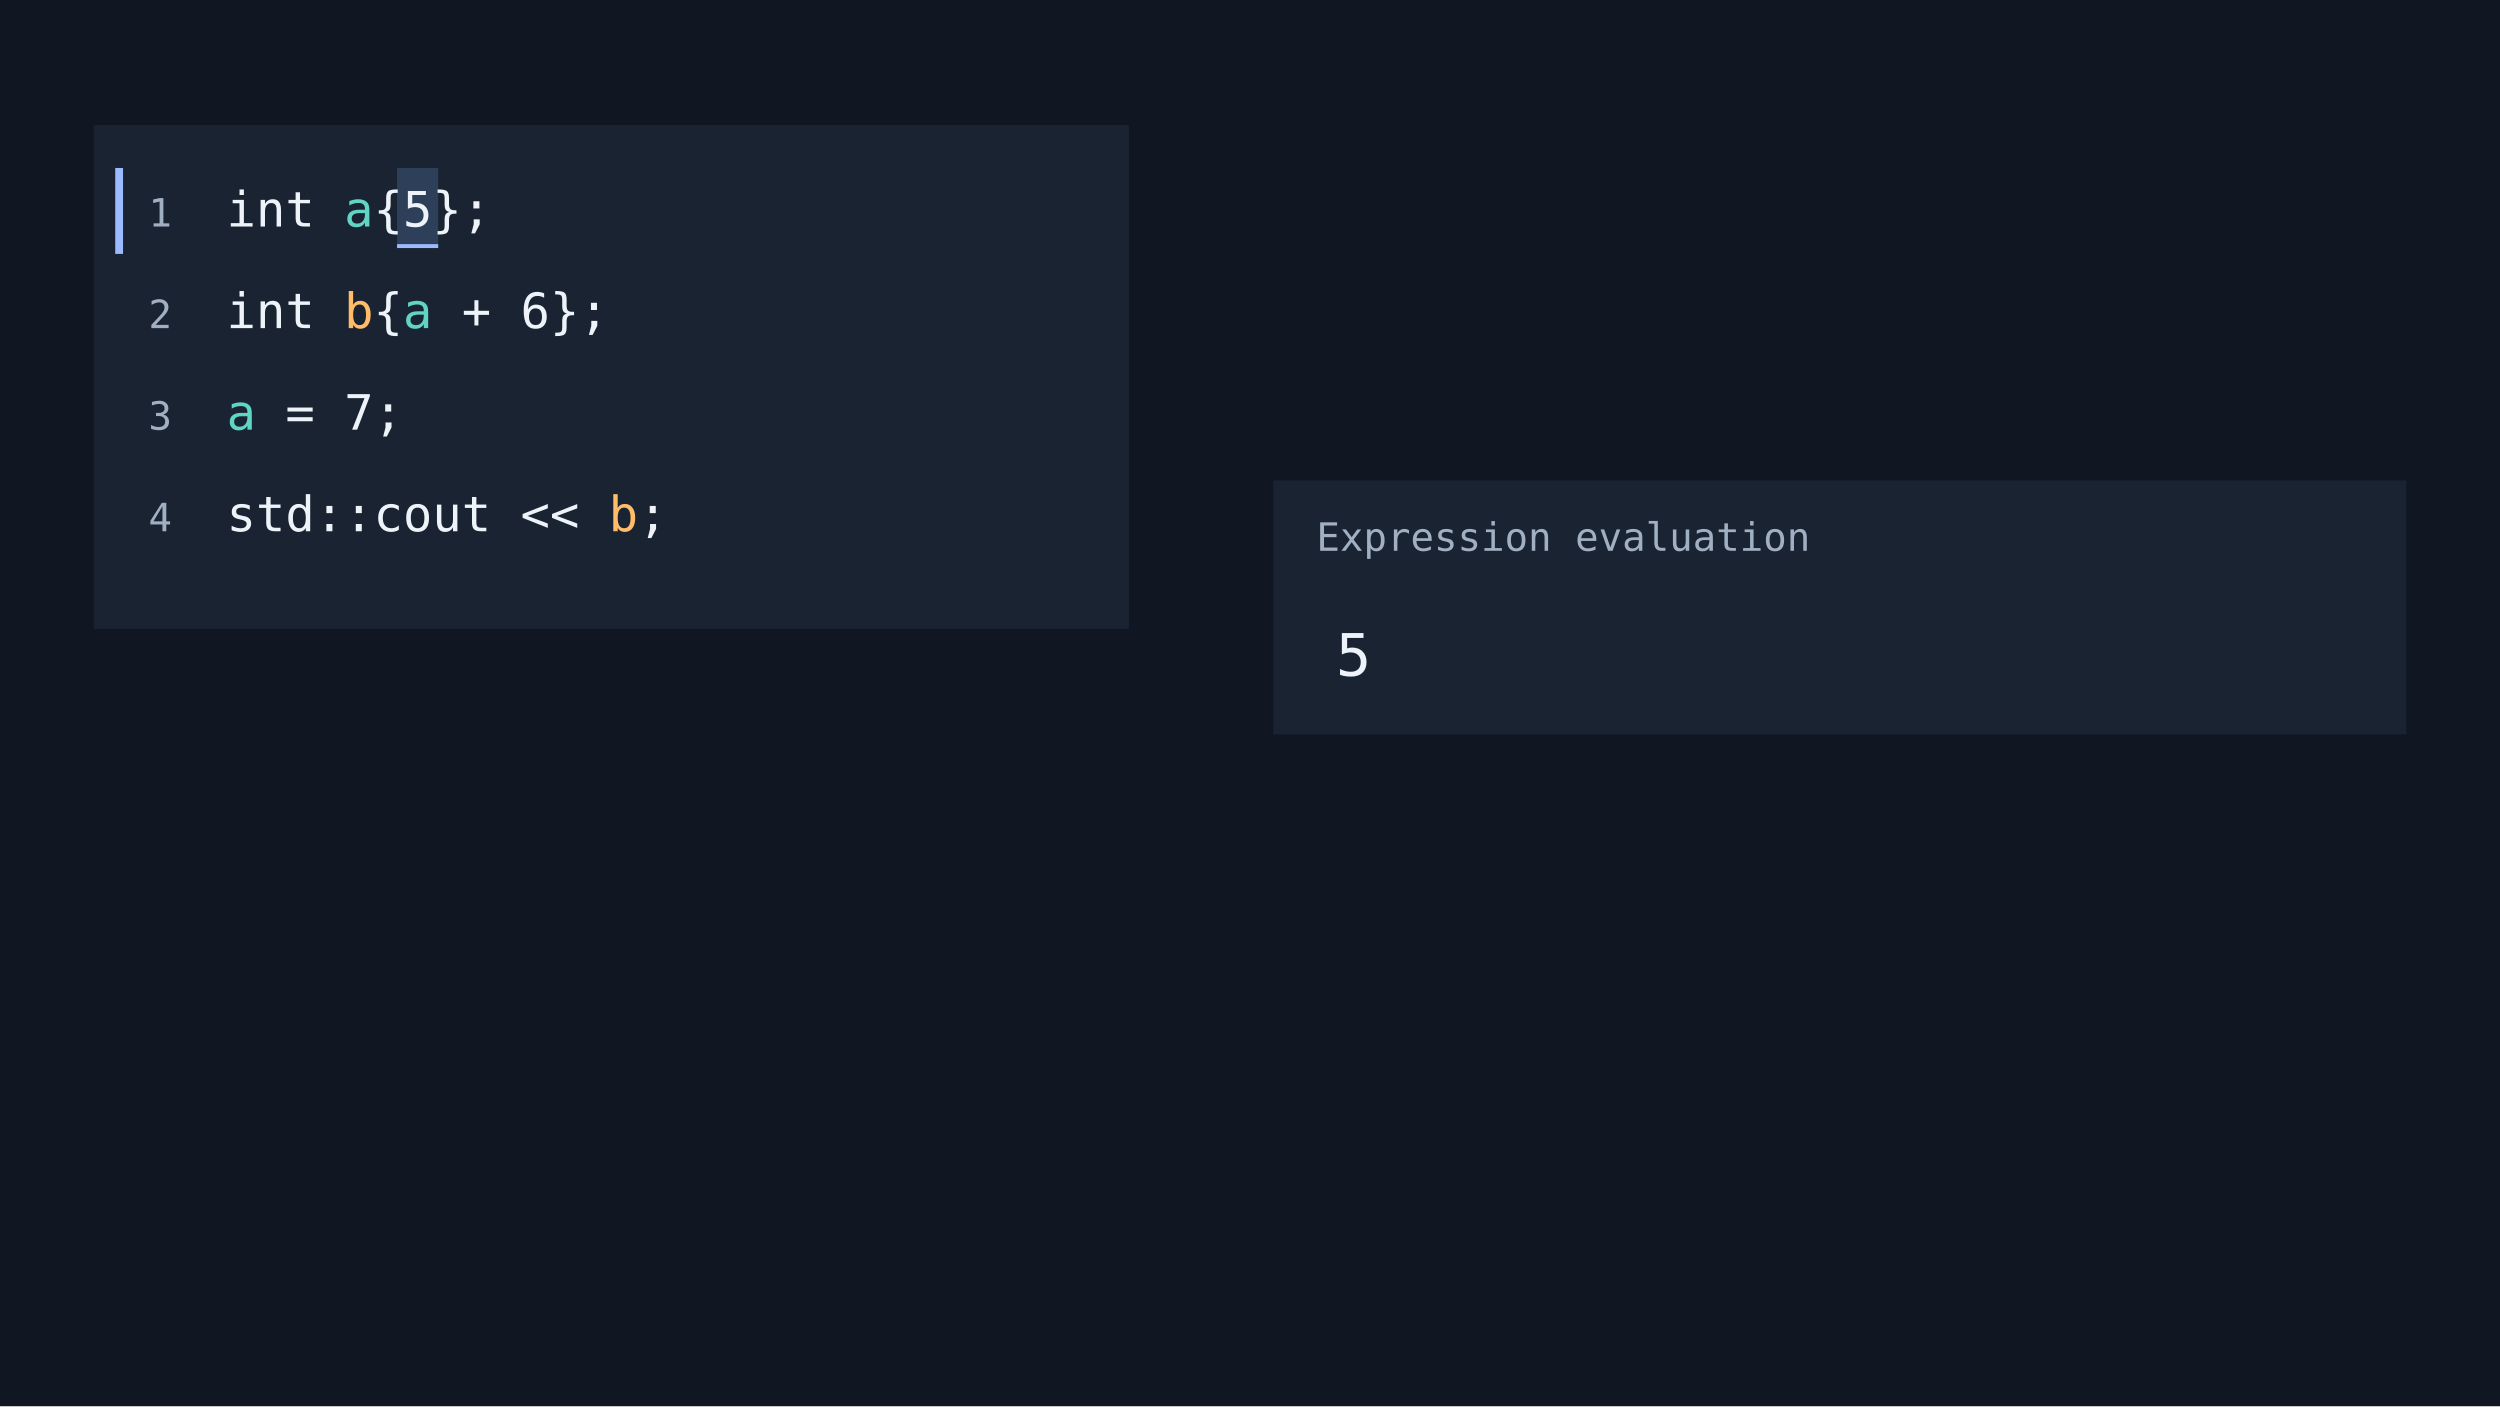
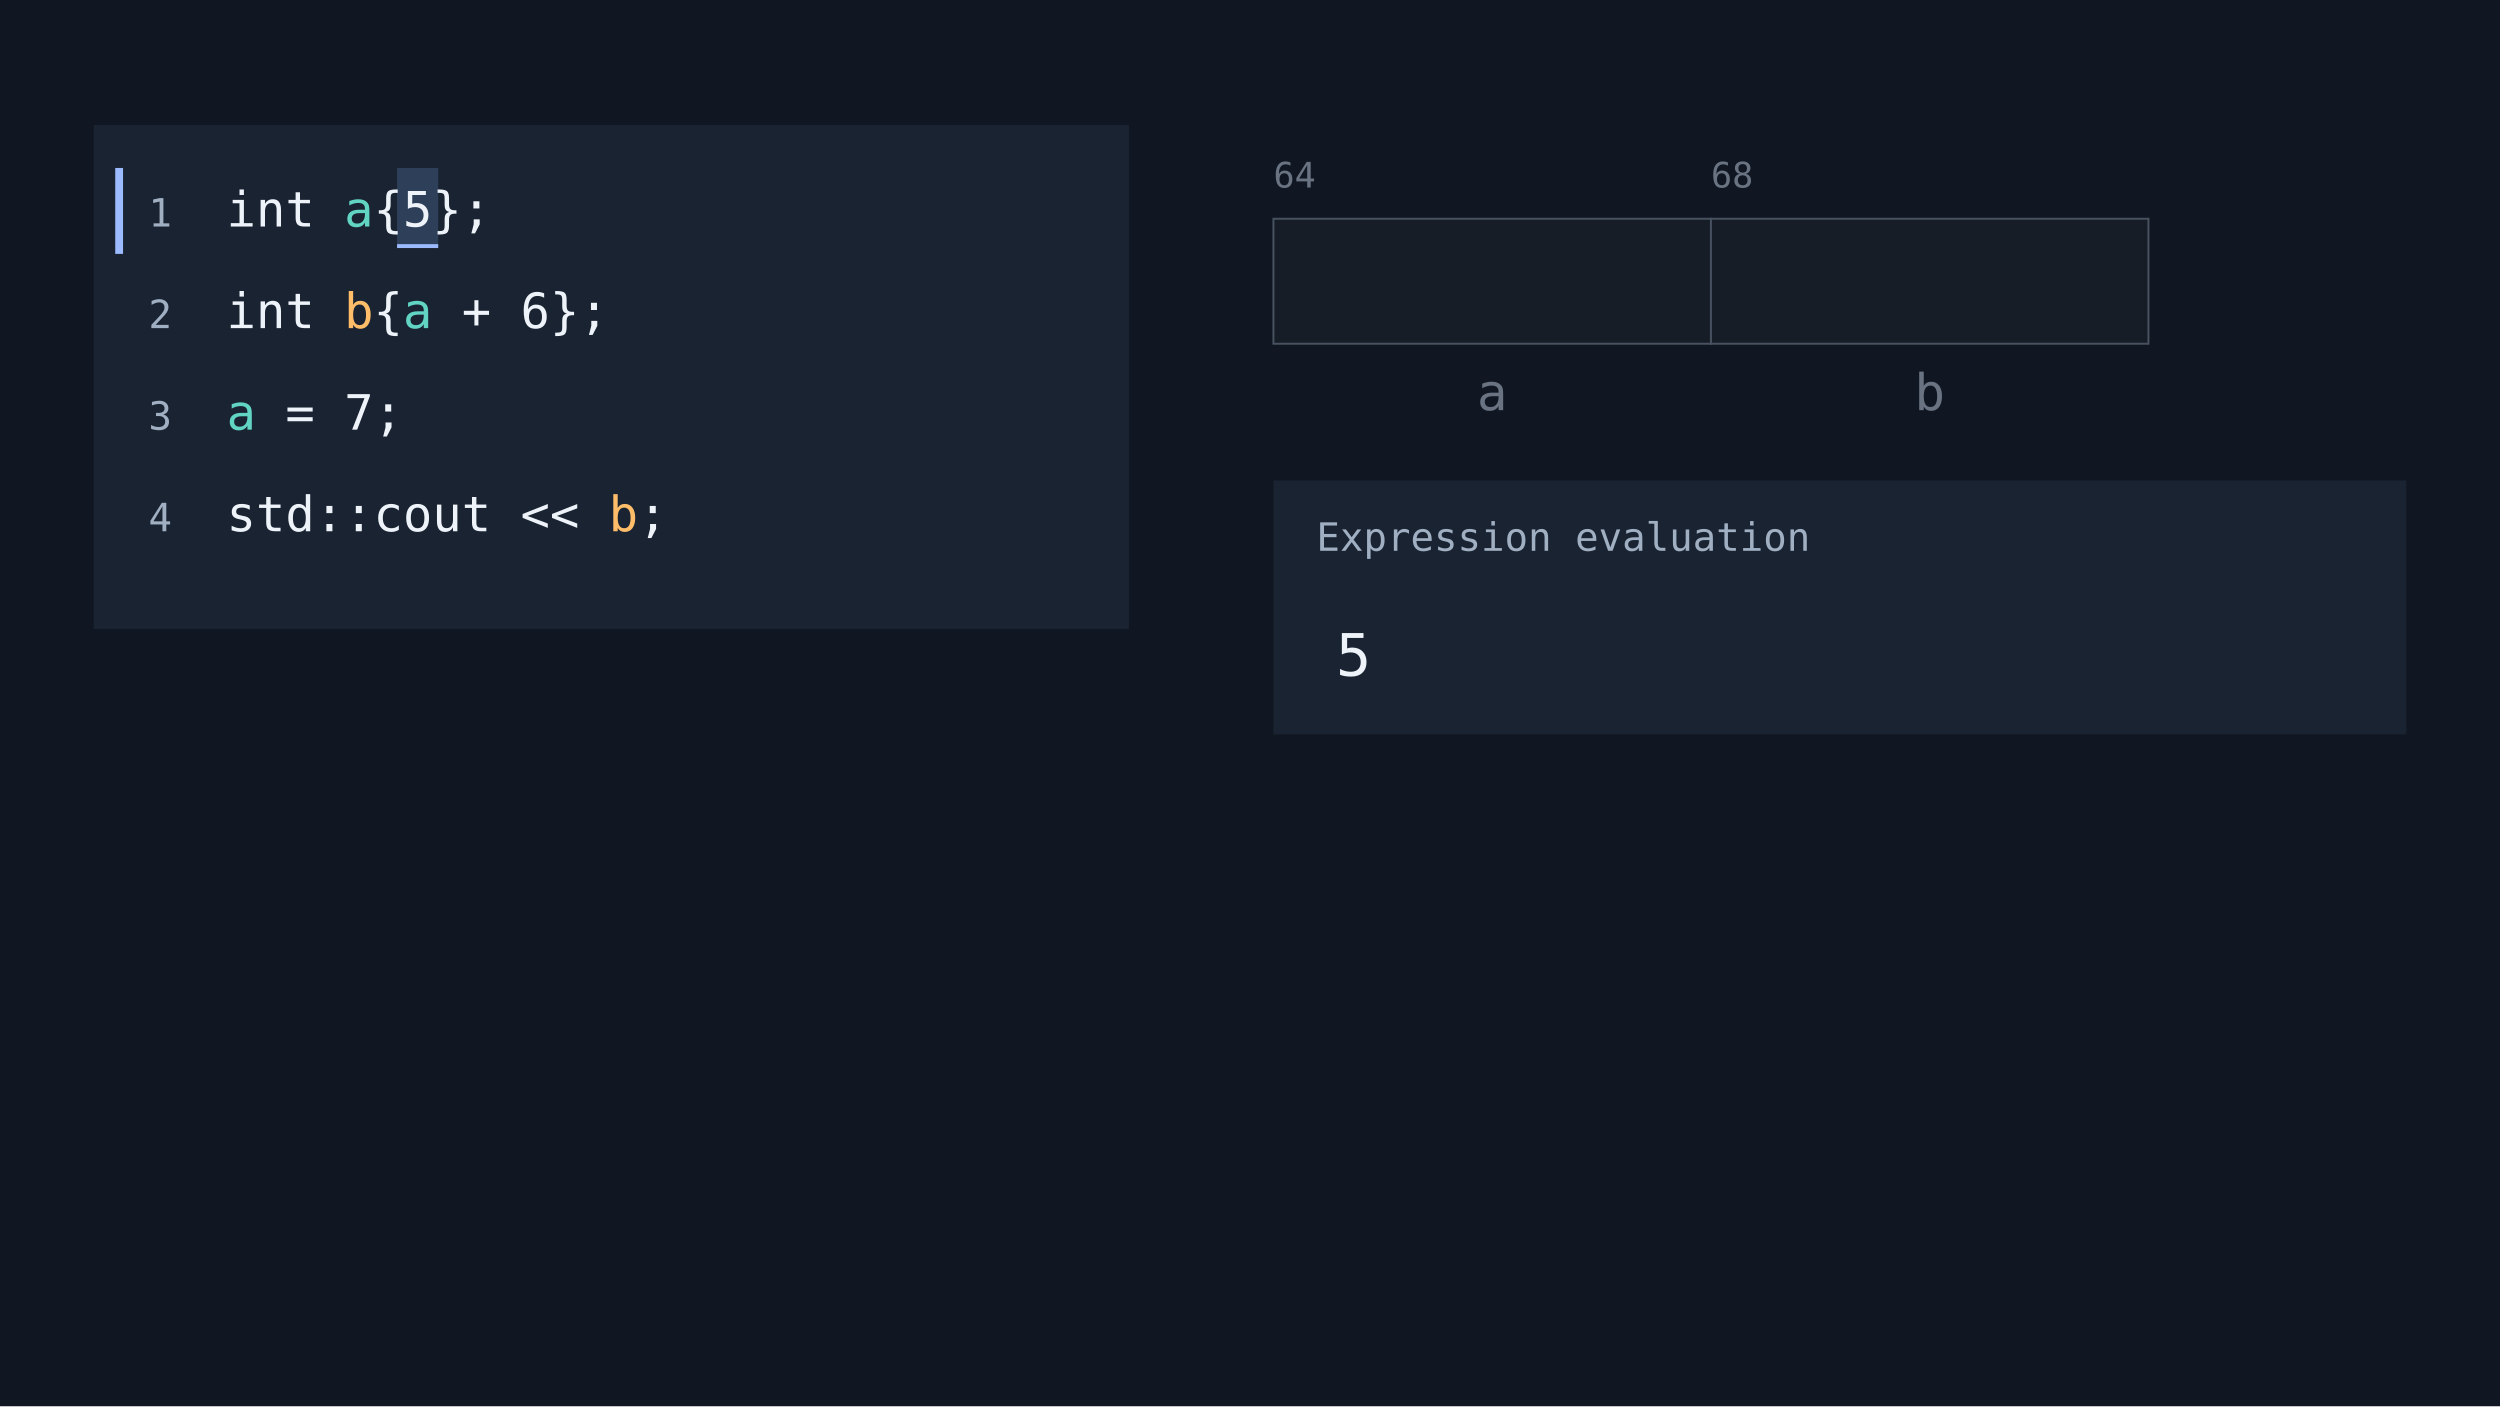
<svg xmlns="http://www.w3.org/2000/svg" viewBox="0 0 1280 720" width="1280" height="720" role="img">
  <rect x="0" y="0" width="1280" height="720" fill="#101722" stroke="none" stroke-width="1" />
  <rect x="48" y="64" width="530" height="258" fill="#192331" stroke="none" stroke-width="1" />
  <rect x="652" y="246" width="580" height="130" fill="#192331" stroke="none" stroke-width="1" />
  <text x="674" y="282" font-family="DejaVu Sans Mono,monospace" font-size="20" fill="#a0afc2" xml:space="preserve">Expression evaluation</text>
  <text x="684" y="346" font-family="DejaVu Sans Mono,monospace" font-size="30" fill="#eef3fa" xml:space="preserve">5</text>
  <rect x="59" y="86" width="4" height="44" fill="#9cbaff" stroke="none" stroke-width="1" />
  <rect x="203.3" y="86" width="21.05" height="40" fill="#2e4059" stroke="none" stroke-width="1" />
  <line x1="203.3" y1="126" x2="224.35" y2="126" stroke="#9cbaff" stroke-width="2" />
  <text x="76" y="116" font-family="DejaVu Sans Mono,monospace" font-size="20" fill="#a0afc2" xml:space="preserve">1</text>
  <text x="116.0" y="116" font-family="DejaVu Sans Mono,monospace" font-size="25" fill="#eef3fa" xml:space="preserve">int</text>
  <text x="161.15" y="116" font-family="DejaVu Sans Mono,monospace" font-size="25" fill="#eef3fa" xml:space="preserve"> </text>
  <text x="176.2" y="116" font-family="DejaVu Sans Mono,monospace" font-size="25" fill="#61d4c4" xml:space="preserve">a</text>
  <text x="191.25" y="116" font-family="DejaVu Sans Mono,monospace" font-size="25" fill="#eef3fa" xml:space="preserve">{5};</text>
  <text x="76" y="168" font-family="DejaVu Sans Mono,monospace" font-size="20" fill="#a0afc2" xml:space="preserve">2</text>
  <text x="116.0" y="168" font-family="DejaVu Sans Mono,monospace" font-size="25" fill="#eef3fa" xml:space="preserve">int</text>
  <text x="161.15" y="168" font-family="DejaVu Sans Mono,monospace" font-size="25" fill="#eef3fa" xml:space="preserve"> </text>
  <text x="176.2" y="168" font-family="DejaVu Sans Mono,monospace" font-size="25" fill="#ffbd69" xml:space="preserve">b</text>
  <text x="191.25" y="168" font-family="DejaVu Sans Mono,monospace" font-size="25" fill="#eef3fa" xml:space="preserve">{</text>
  <text x="206.3" y="168" font-family="DejaVu Sans Mono,monospace" font-size="25" fill="#61d4c4" xml:space="preserve">a</text>
  <text x="221.35" y="168" font-family="DejaVu Sans Mono,monospace" font-size="25" fill="#eef3fa" xml:space="preserve"> + 6};</text>
  <text x="76" y="220" font-family="DejaVu Sans Mono,monospace" font-size="20" fill="#a0afc2" xml:space="preserve">3</text>
  <text x="116.0" y="220" font-family="DejaVu Sans Mono,monospace" font-size="25" fill="#61d4c4" xml:space="preserve">a</text>
  <text x="131.05" y="220" font-family="DejaVu Sans Mono,monospace" font-size="25" fill="#eef3fa" xml:space="preserve"> = 7;</text>
  <text x="76" y="272" font-family="DejaVu Sans Mono,monospace" font-size="20" fill="#a0afc2" xml:space="preserve">4</text>
  <text x="116.0" y="272" font-family="DejaVu Sans Mono,monospace" font-size="25" fill="#eef3fa" xml:space="preserve">std</text>
  <text x="161.15" y="272" font-family="DejaVu Sans Mono,monospace" font-size="25" fill="#eef3fa" xml:space="preserve">::</text>
  <text x="191.25" y="272" font-family="DejaVu Sans Mono,monospace" font-size="25" fill="#eef3fa" xml:space="preserve">cout</text>
  <text x="251.45" y="272" font-family="DejaVu Sans Mono,monospace" font-size="25" fill="#eef3fa" xml:space="preserve"> &lt;&lt; </text>
  <text x="311.65" y="272" font-family="DejaVu Sans Mono,monospace" font-size="25" fill="#ffbd69" xml:space="preserve">b</text>
  <text x="326.7" y="272" font-family="DejaVu Sans Mono,monospace" font-size="25" fill="#eef3fa" xml:space="preserve">;</text>
+   <rect x="652" y="112" width="224.0" height="64" fill="#171d27" stroke="#47515f" stroke-width="1" />
+   <text x="652" y="96" font-family="DejaVu Sans Mono,monospace" font-size="18" fill="#697382" xml:space="preserve">64</text>
+   <text x="756.174" y="210" font-family="DejaVu Sans Mono,monospace" font-size="26" fill="#697382" xml:space="preserve">a</text>
+   <rect x="876.0" y="112" width="224.0" height="64" fill="#171d27" stroke="#47515f" stroke-width="1" />
+   <text x="876.0" y="96" font-family="DejaVu Sans Mono,monospace" font-size="18" fill="#697382" xml:space="preserve">68</text>
+   <text x="980.174" y="210" font-family="DejaVu Sans Mono,monospace" font-size="26" fill="#697382" xml:space="preserve">b</text>
</svg>
